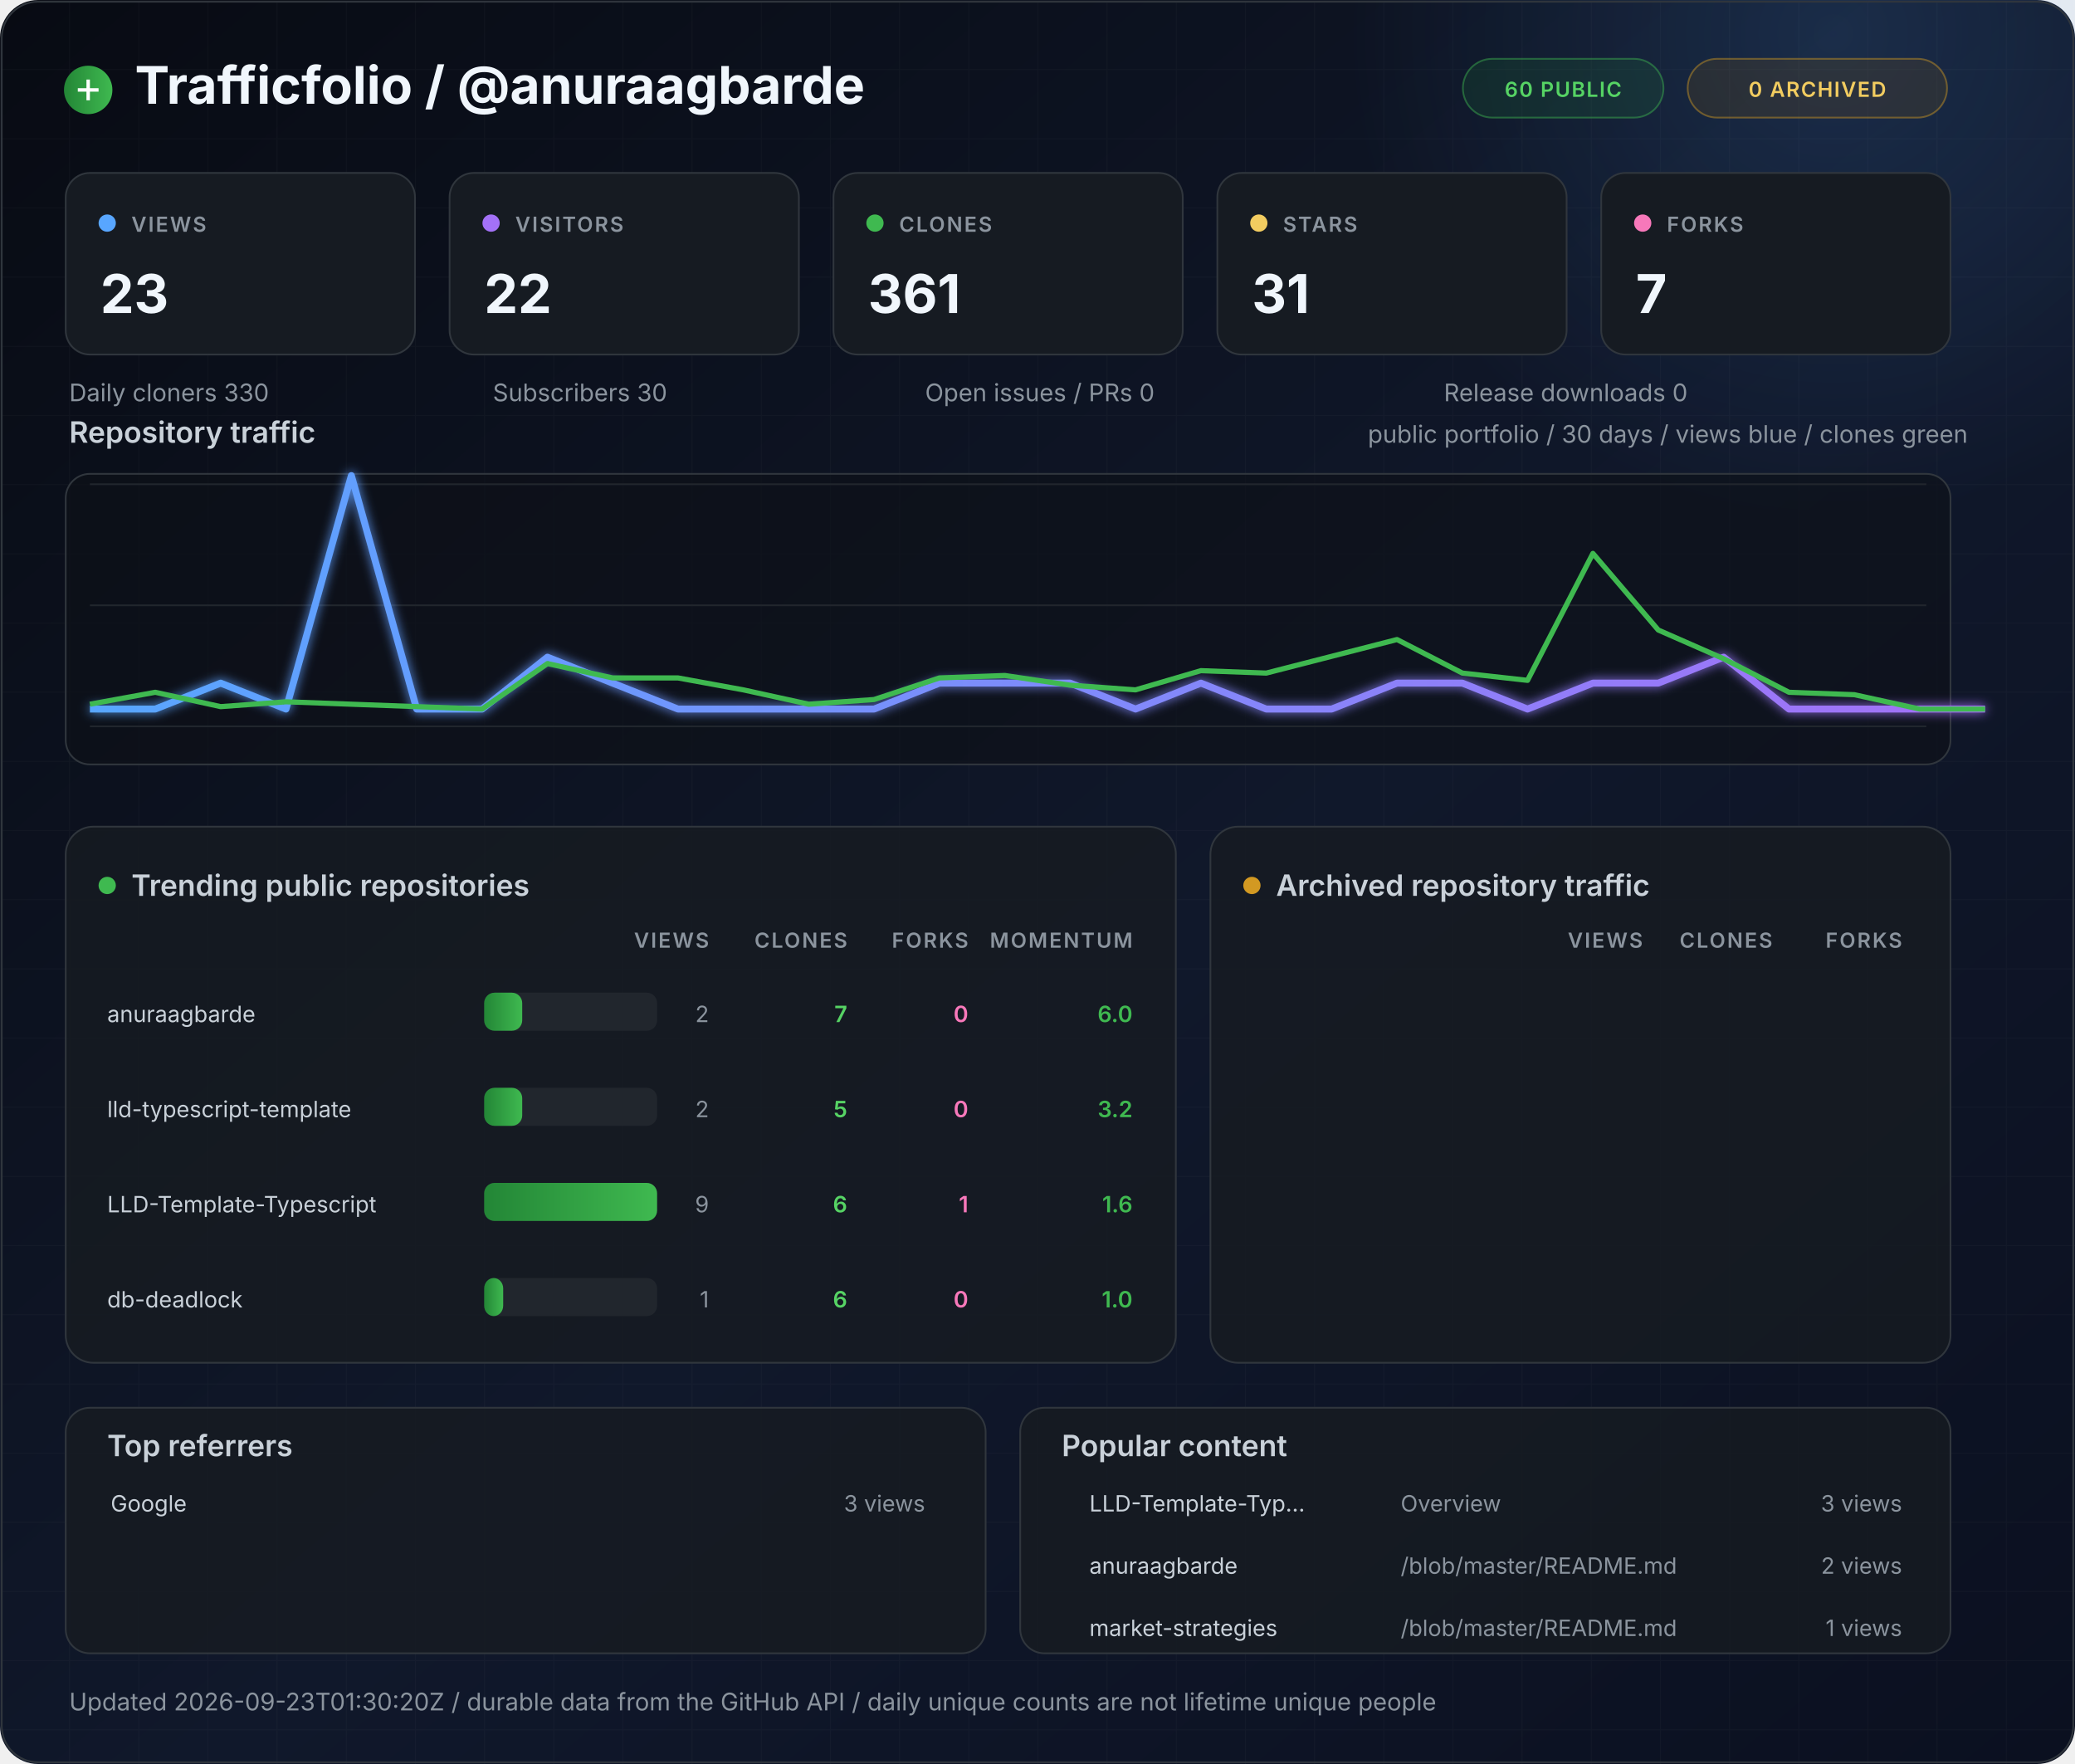
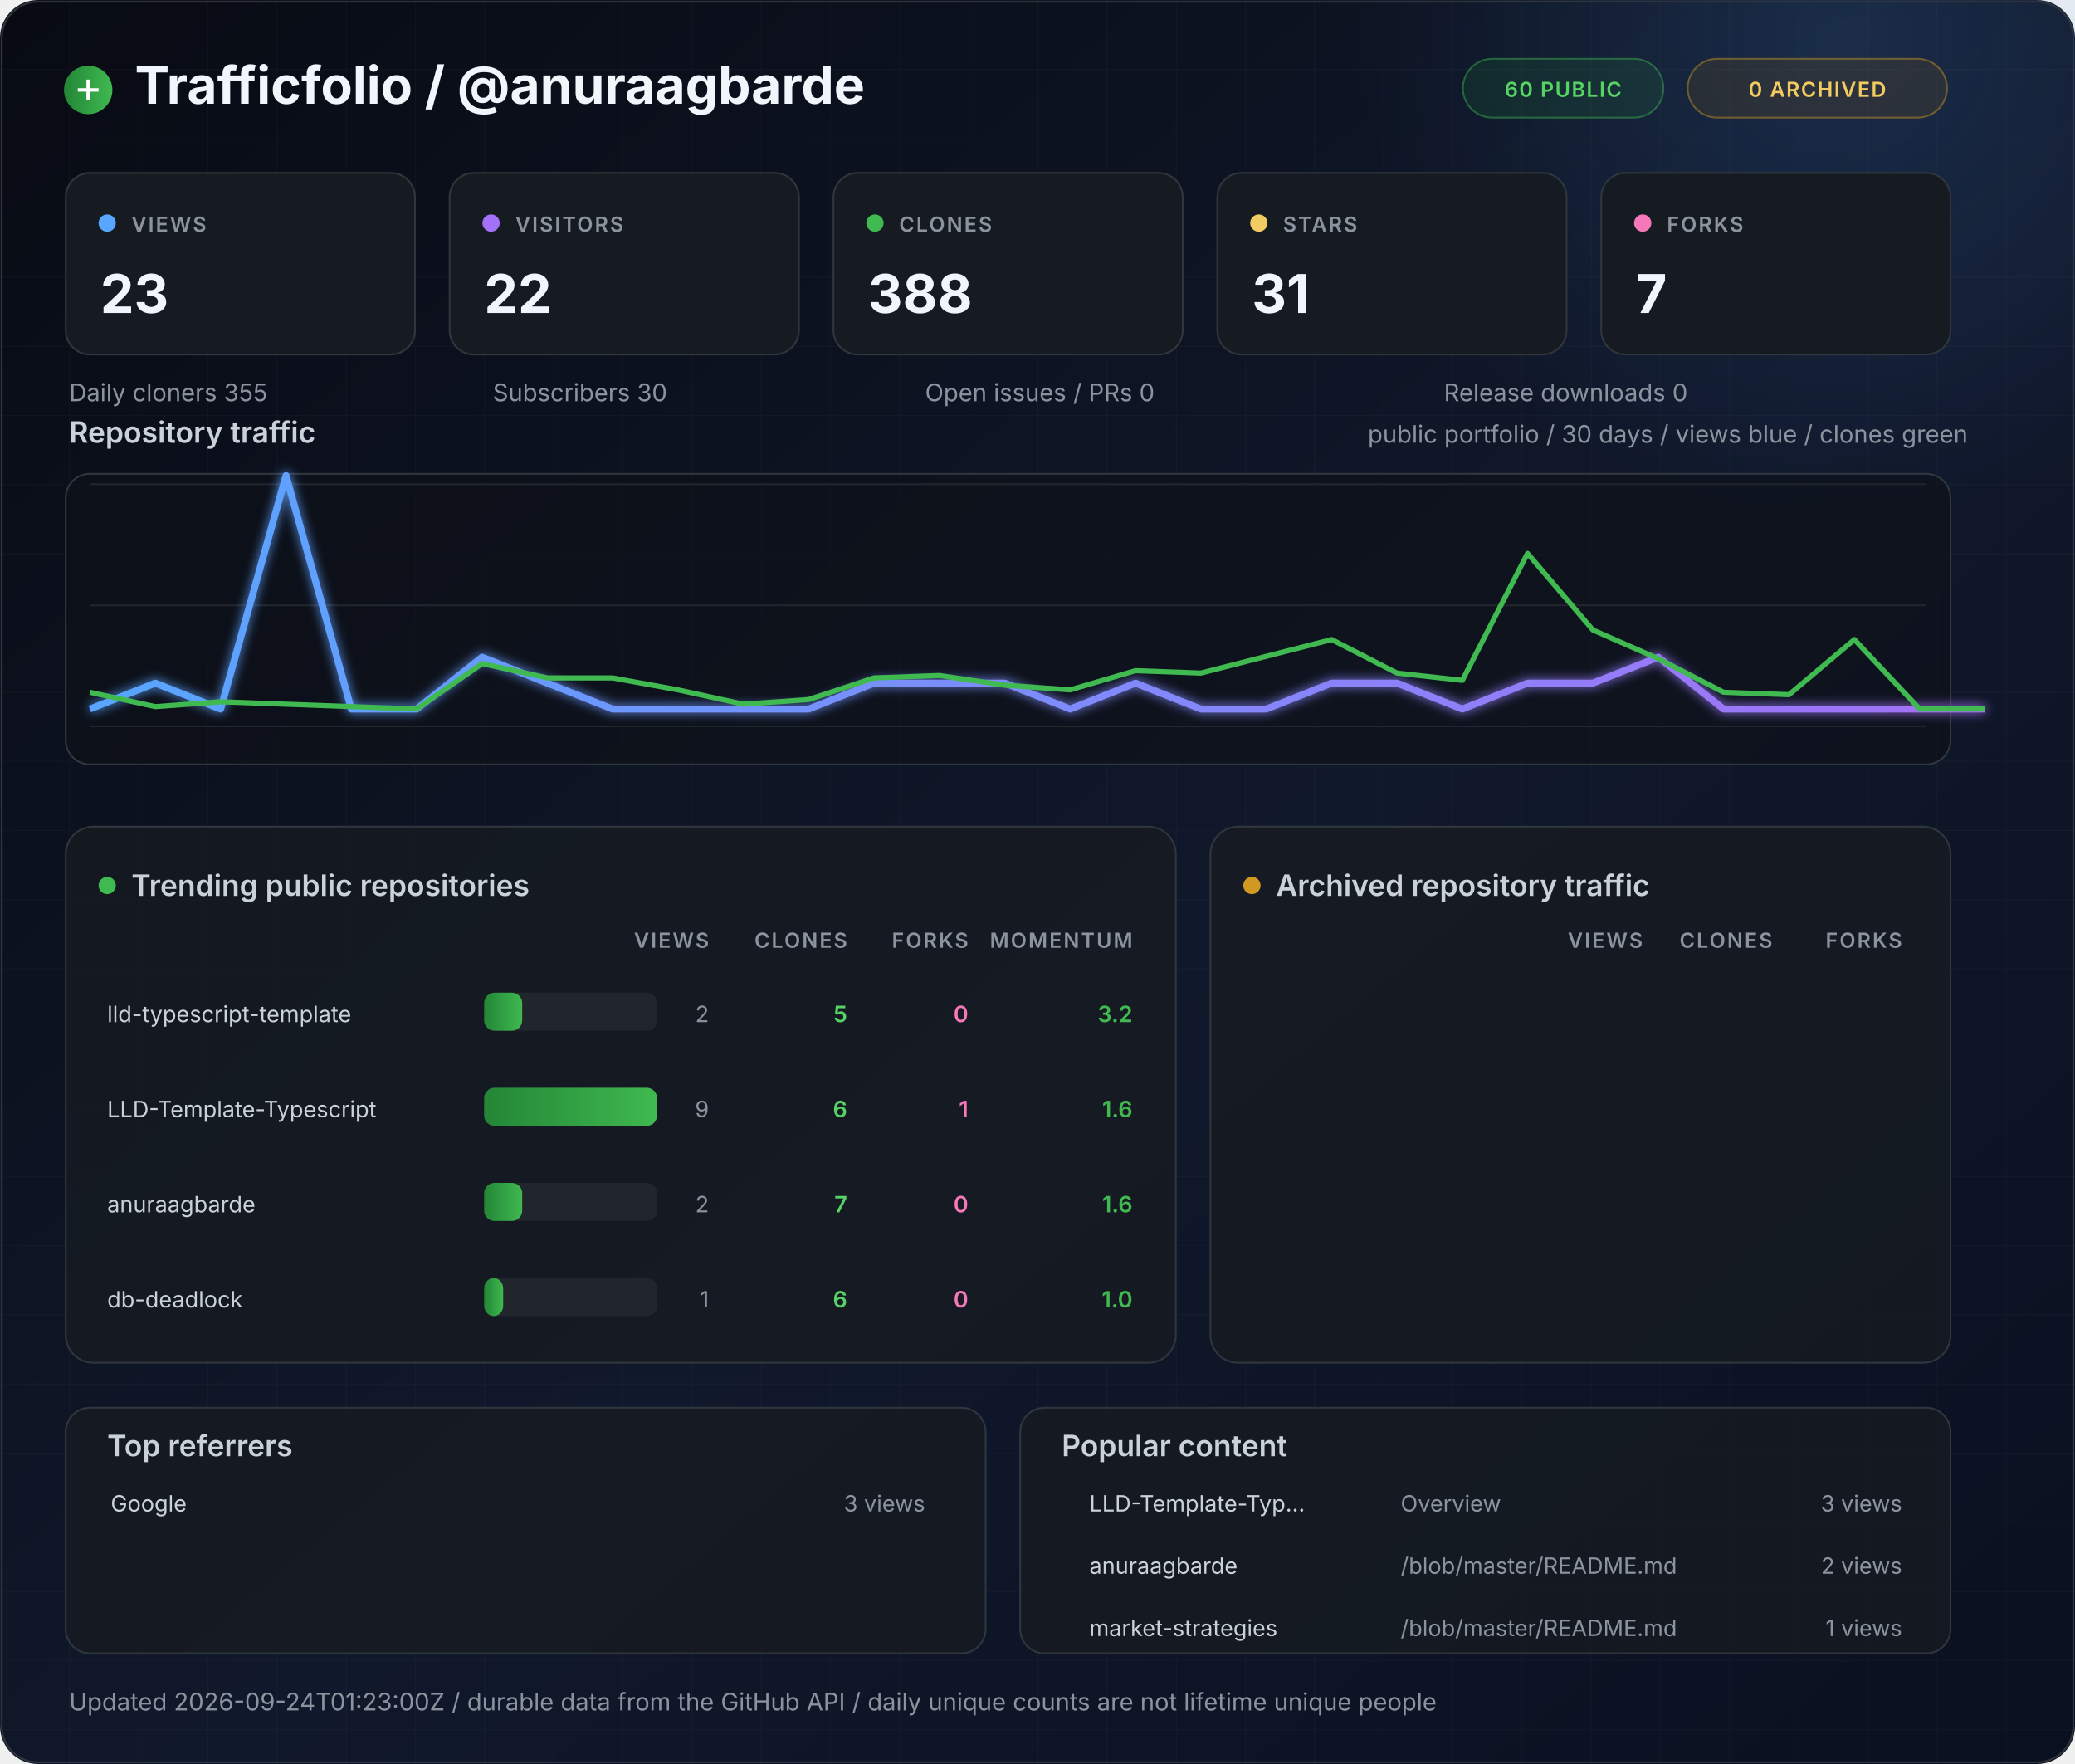
<svg xmlns="http://www.w3.org/2000/svg" width="1200" height="1020" viewBox="0 0 1200 1020" role="img" aria-label="Trafficfolio GitHub analytics dashboard for anuraagbarde">
  <defs>
    <linearGradient id="bg" x1="0" y1="0" x2="1" y2="1">
      <stop stop-color="#080b13" />
      <stop offset=".55" stop-color="#10182b" />
      <stop offset="1" stop-color="#0b1020" />
    </linearGradient>
    <linearGradient id="line" x1="0" y1="0" x2="1" y2="0">
      <stop stop-color="#58a6ff" />
      <stop offset="1" stop-color="#a371f7" />
    </linearGradient>
    <linearGradient id="bar" x1="0" y1="0" x2="1" y2="0">
      <stop stop-color="#238636" />
      <stop offset="1" stop-color="#3fb950" />
    </linearGradient>
    <linearGradient id="archiveBar" x1="0" y1="0" x2="1" y2="0">
      <stop stop-color="#9e6a03" />
      <stop offset="1" stop-color="#f2cc60" />
    </linearGradient>
    <radialGradient id="ambient">
      <stop stop-color="#58a6ff" stop-opacity=".16" />
      <stop offset="1" stop-color="#58a6ff" stop-opacity="0" />
    </radialGradient>
    <pattern id="grid" width="40" height="40" patternUnits="userSpaceOnUse">
      <path d="M40 0H0V40" fill="none" stroke="#ffffff" stroke-opacity=".025" />
    </pattern>
    <filter id="glow">
      <feGaussianBlur stdDeviation="3" result="b" />
      <feMerge>
        <feMergeNode in="b" />
        <feMergeNode in="SourceGraphic" />
      </feMerge>
    </filter>
    <style>
    .title{font:750 30px -apple-system,BlinkMacSystemFont,"Segoe UI",sans-serif;fill:#f0f6fc}
    .subtitle{font:14px -apple-system,BlinkMacSystemFont,"Segoe UI",sans-serif;fill:#8b949e}
    .label{font:600 12px -apple-system,BlinkMacSystemFont,"Segoe UI",sans-serif;fill:#8b949e;letter-spacing:1px}
    .metric{font:700 31px -apple-system,BlinkMacSystemFont,"Segoe UI",sans-serif;fill:#f0f6fc}
    .section{font:600 17px -apple-system,BlinkMacSystemFont,"Segoe UI",sans-serif;fill:#c9d1d9}
    .repo,.value,.trend,.archive,.clone,.fork{font:13px -apple-system,BlinkMacSystemFont,"Segoe UI",sans-serif;fill:#c9d1d9}
    .value{fill:#8b949e} .trend{fill:#3fb950;font-weight:600} .archive{fill:#d29922}
    .clone{fill:#56d364;font-weight:600} .fork{fill:#f778ba;font-weight:600}
    .pill{font:600 12px -apple-system,BlinkMacSystemFont,"Segoe UI",sans-serif;letter-spacing:.7px}
  </style>
  </defs>
  <rect width="1200" height="1020" rx="22" fill="url(#bg)" />
  <rect width="1200" height="1020" rx="22" fill="url(#grid)" />
  <circle cx="1060" cy="20" r="280" fill="url(#ambient)" />
  <rect x="1" y="1" width="1198" height="1018" rx="21" fill="none" stroke="#30363d" />
  <circle cx="51" cy="52" r="14" fill="url(#bar)" />
  <path d="M45 52h12M51 46v12" stroke="#fff" stroke-width="2" />
  <text x="78" y="60" class="title">Trafficfolio / @anuraagbarde</text>
  <rect x="846" y="34" width="116" height="34" rx="17" fill="#238636" fill-opacity=".16" stroke="#3fb950" stroke-opacity=".45" />
  <text x="904" y="56" text-anchor="middle" class="pill" fill="#56d364">60 PUBLIC</text>
  <rect x="976" y="34" width="150" height="34" rx="17" fill="#9e6a03" fill-opacity=".14" stroke="#d29922" stroke-opacity=".45" />
  <text x="1051" y="56" text-anchor="middle" class="pill" fill="#f2cc60">0 ARCHIVED</text>
  <rect x="38" y="100" width="202" height="105" rx="14" fill="#161b22" stroke="#30363d" />
  <circle cx="62" cy="129" r="5" fill="#58a6ff" />
  <text x="76" y="134" class="label">VIEWS</text>
  <text x="58" y="181" class="metric">23</text>
  <rect x="260" y="100" width="202" height="105" rx="14" fill="#161b22" stroke="#30363d" />
  <circle cx="284" cy="129" r="5" fill="#a371f7" />
  <text x="298" y="134" class="label">VISITORS</text>
  <text x="280" y="181" class="metric">22</text>
  <rect x="482" y="100" width="202" height="105" rx="14" fill="#161b22" stroke="#30363d" />
  <circle cx="506" cy="129" r="5" fill="#3fb950" />
  <text x="520" y="134" class="label">CLONES</text>
-   <text x="502" y="181" class="metric">361</text>
+   <text x="502" y="181" class="metric">388</text>
  <rect x="704" y="100" width="202" height="105" rx="14" fill="#161b22" stroke="#30363d" />
  <circle cx="728" cy="129" r="5" fill="#f2cc60" />
  <text x="742" y="134" class="label">STARS</text>
  <text x="724" y="181" class="metric">31</text>
  <rect x="926" y="100" width="202" height="105" rx="14" fill="#161b22" stroke="#30363d" />
  <circle cx="950" cy="129" r="5" fill="#f778ba" />
  <text x="964" y="134" class="label">FORKS</text>
  <text x="946" y="181" class="metric">7</text>
-   <text x="40" y="232" class="subtitle">Daily cloners 330</text>
+   <text x="40" y="232" class="subtitle">Daily cloners 355</text>
  <text x="285" y="232" class="subtitle">Subscribers 30</text>
  <text x="535" y="232" class="subtitle">Open issues / PRs 0</text>
  <text x="835" y="232" class="subtitle">Release downloads 0</text>
  <text x="40" y="256" class="section">Repository traffic</text>
  <text x="1138" y="256" text-anchor="end" class="subtitle">public portfolio / 30 days / views blue / clones green</text>
  <rect x="38" y="274" width="1090" height="168" rx="14" fill="#0d1117" fill-opacity=".62" stroke="#30363d" />
  <line x1="52" y1="420" x2="1114" y2="420" stroke="#21262d" />
  <line x1="52" y1="350" x2="1114" y2="350" stroke="#21262d" />
  <line x1="52" y1="280" x2="1114" y2="280" stroke="#21262d" />
-   <polyline points="52.0,410.0 89.8,410.0 127.6,395.0 165.4,410.0 203.2,275.0 241.0,410.0 278.8,410.0 316.6,380.0 354.3,395.0 392.1,410.0 429.9,410.0 467.7,410.0 505.5,410.0 543.3,395.0 581.1,395.0 618.9,395.0 656.7,410.0 694.5,395.0 732.3,410.0 770.1,410.0 807.9,395.0 845.7,395.0 883.4,410.0 921.2,395.0 959.0,395.0 996.8,380.0 1034.6,410.0 1072.4,410.0 1110.2,410.0 1148.0,410.0" fill="none" stroke="url(#line)" stroke-width="4" stroke-linejoin="round" filter="url(#glow)" />
-   <polyline points="52.0,407.2 89.8,400.3 127.6,408.6 165.4,405.8 203.2,407.2 241.0,408.6 278.8,410.0 316.6,383.7 354.3,392.0 392.1,392.0 429.9,398.9 467.7,407.2 505.5,404.5 543.3,392.0 581.1,390.6 618.9,396.2 656.7,398.9 694.5,387.8 732.3,389.2 770.1,379.5 807.9,369.8 845.7,389.2 883.4,393.4 921.2,320.0 959.0,364.3 996.8,380.9 1034.6,400.3 1072.4,401.7 1110.2,410.0 1148.0,410.0" fill="none" stroke="#3fb950" stroke-width="3" stroke-linejoin="round" />
+   <polyline points="52.0,410.0 89.8,395.0 127.6,410.0 165.4,275.0 203.2,410.0 241.0,410.0 278.8,380.0 316.6,395.0 354.3,410.0 392.1,410.0 429.9,410.0 467.7,410.0 505.5,395.0 543.3,395.0 581.1,395.0 618.9,410.0 656.7,395.0 694.5,410.0 732.3,410.0 770.1,395.0 807.9,395.0 845.7,410.0 883.4,395.0 921.2,395.0 959.0,380.0 996.8,410.0 1034.6,410.0 1072.4,410.0 1110.2,410.0 1148.0,410.0" fill="none" stroke="url(#line)" stroke-width="4" stroke-linejoin="round" filter="url(#glow)" />
+   <polyline points="52.0,400.3 89.8,408.6 127.6,405.8 165.4,407.2 203.2,408.6 241.0,410.0 278.8,383.7 316.6,392.0 354.3,392.0 392.1,398.9 429.9,407.2 467.7,404.5 505.5,392.0 543.3,390.6 581.1,396.2 618.9,398.9 656.7,387.8 694.5,389.2 732.3,379.5 770.1,369.8 807.9,389.2 845.7,393.4 883.4,320.0 921.2,364.3 959.0,380.9 996.8,400.3 1034.6,401.7 1072.4,369.8 1110.2,410.0 1148.0,410.0" fill="none" stroke="#3fb950" stroke-width="3" stroke-linejoin="round" />
  <rect x="38" y="478" width="642" height="310" rx="16" fill="#161b22" fill-opacity=".82" stroke="#30363d" />
  <circle cx="62" cy="512" r="5" fill="#3fb950" />
  <text x="76" y="518" class="section">Trending public repositories</text>
  <text x="410" y="548" text-anchor="end" class="label">VIEWS</text>
  <text x="490" y="548" text-anchor="end" class="label">CLONES</text>
  <text x="560" y="548" text-anchor="end" class="label">FORKS</text>
  <text x="655" y="548" text-anchor="end" class="label">MOMENTUM</text>
-   <text x="62" y="591" class="repo">anuraagbarde</text>
+   <text x="62" y="591" class="repo">lld-typescript-template</text>
  <rect x="280" y="574" width="100" height="22" rx="6" fill="#21262d" />
  <rect x="280" y="574" width="22" height="22" rx="6" fill="url(#bar)" />
  <text x="410" y="591" text-anchor="end" class="value">2</text>
-   <text x="490" y="591" text-anchor="end" class="clone">7</text>
+   <text x="490" y="591" text-anchor="end" class="clone">5</text>
  <text x="560" y="591" text-anchor="end" class="fork">0</text>
-   <text x="655" y="591" text-anchor="end" class="trend">6.0</text>
-   <text x="62" y="646" class="repo">lld-typescript-template</text>
+   <text x="655" y="591" text-anchor="end" class="trend">3.2</text>
+   <text x="62" y="646" class="repo">LLD-Template-Typescript</text>
  <rect x="280" y="629" width="100" height="22" rx="6" fill="#21262d" />
-   <rect x="280" y="629" width="22" height="22" rx="6" fill="url(#bar)" />
-   <text x="410" y="646" text-anchor="end" class="value">2</text>
-   <text x="490" y="646" text-anchor="end" class="clone">5</text>
-   <text x="560" y="646" text-anchor="end" class="fork">0</text>
-   <text x="655" y="646" text-anchor="end" class="trend">3.2</text>
-   <text x="62" y="701" class="repo">LLD-Template-Typescript</text>
+   <rect x="280" y="629" width="100" height="22" rx="6" fill="url(#bar)" />
+   <text x="410" y="646" text-anchor="end" class="value">9</text>
+   <text x="490" y="646" text-anchor="end" class="clone">6</text>
+   <text x="560" y="646" text-anchor="end" class="fork">1</text>
+   <text x="655" y="646" text-anchor="end" class="trend">1.6</text>
+   <text x="62" y="701" class="repo">anuraagbarde</text>
  <rect x="280" y="684" width="100" height="22" rx="6" fill="#21262d" />
-   <rect x="280" y="684" width="100" height="22" rx="6" fill="url(#bar)" />
-   <text x="410" y="701" text-anchor="end" class="value">9</text>
-   <text x="490" y="701" text-anchor="end" class="clone">6</text>
-   <text x="560" y="701" text-anchor="end" class="fork">1</text>
+   <rect x="280" y="684" width="22" height="22" rx="6" fill="url(#bar)" />
+   <text x="410" y="701" text-anchor="end" class="value">2</text>
+   <text x="490" y="701" text-anchor="end" class="clone">7</text>
+   <text x="560" y="701" text-anchor="end" class="fork">0</text>
  <text x="655" y="701" text-anchor="end" class="trend">1.6</text>
  <text x="62" y="756" class="repo">db-deadlock</text>
  <rect x="280" y="739" width="100" height="22" rx="6" fill="#21262d" />
  <rect x="280" y="739" width="11" height="22" rx="6" fill="url(#bar)" />
  <text x="410" y="756" text-anchor="end" class="value">1</text>
  <text x="490" y="756" text-anchor="end" class="clone">6</text>
  <text x="560" y="756" text-anchor="end" class="fork">0</text>
  <text x="655" y="756" text-anchor="end" class="trend">1.0</text>
  <rect x="700" y="478" width="428" height="310" rx="16" fill="#161b22" fill-opacity=".82" stroke="#30363d" />
  <circle cx="724" cy="512" r="5" fill="#d29922" />
  <text x="738" y="518" class="section">Archived repository traffic</text>
  <text x="950" y="548" text-anchor="end" class="label">VIEWS</text>
  <text x="1025" y="548" text-anchor="end" class="label">CLONES</text>
  <text x="1100" y="548" text-anchor="end" class="label">FORKS</text>
  <rect x="38" y="814" width="532" height="142" rx="14" fill="#161b22" fill-opacity=".82" stroke="#30363d" />
  <text x="62" y="842" class="section">Top referrers</text>
  <text x="64" y="874" class="repo">Google</text>
  <text x="535" y="874" text-anchor="end" class="value">3 views</text>
  <rect x="590" y="814" width="538" height="142" rx="14" fill="#161b22" fill-opacity=".82" stroke="#30363d" />
  <text x="614" y="842" class="section">Popular content</text>
  <text x="630" y="874" class="repo">LLD-Template-Typ...</text>
  <text x="810" y="874" class="value">Overview</text>
  <text x="1100" y="874" text-anchor="end" class="value">3 views</text>
  <text x="630" y="910" class="repo">anuraagbarde</text>
  <text x="810" y="910" class="value">/blob/master/README.md</text>
  <text x="1100" y="910" text-anchor="end" class="value">2 views</text>
  <text x="630" y="946" class="repo">market-strategies</text>
  <text x="810" y="946" class="value">/blob/master/README.md</text>
  <text x="1100" y="946" text-anchor="end" class="value">1 views</text>
-   <text x="40" y="989" class="subtitle">Updated 2026-09-23T01:30:20Z / durable data from the GitHub API / daily unique counts are not lifetime unique people</text>
+   <text x="40" y="989" class="subtitle">Updated 2026-09-24T01:23:00Z / durable data from the GitHub API / daily unique counts are not lifetime unique people</text>
</svg>
